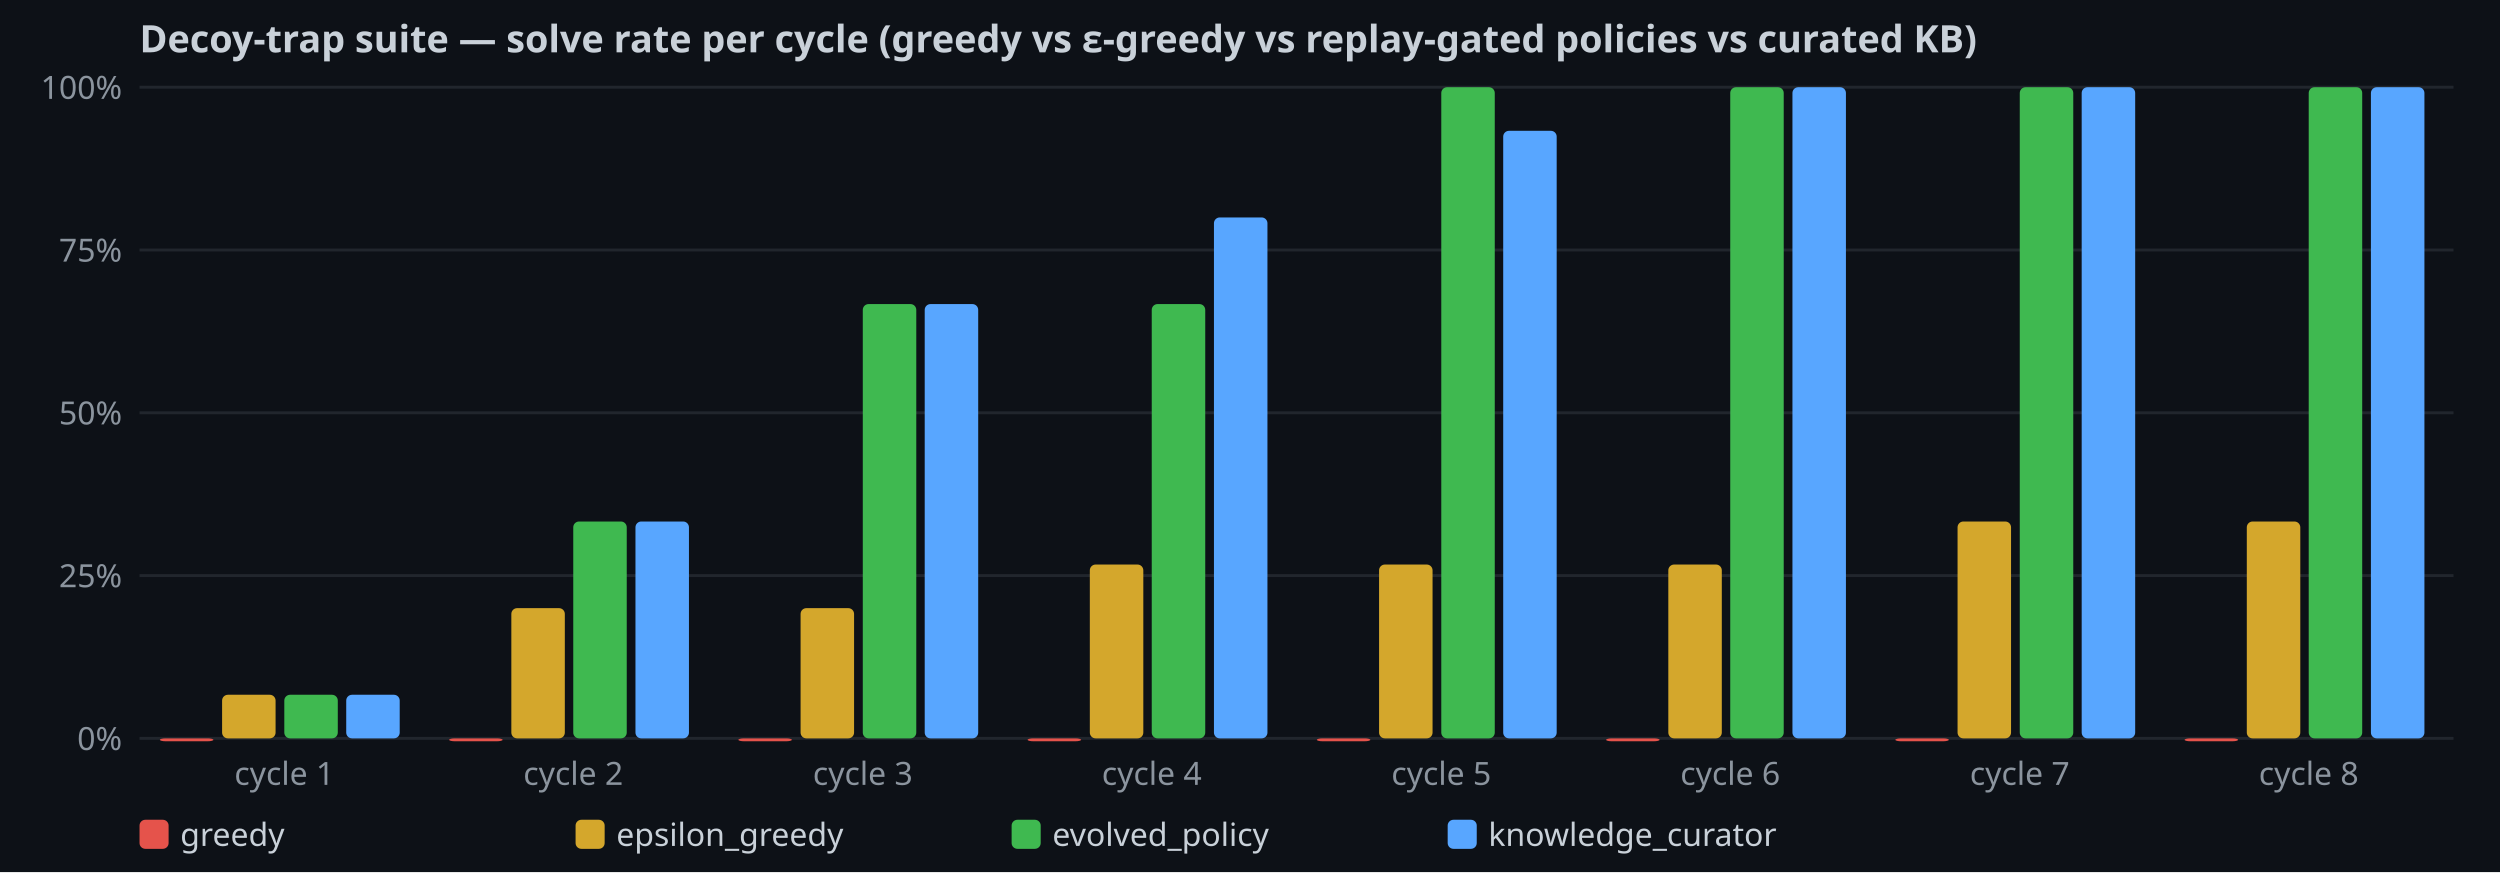
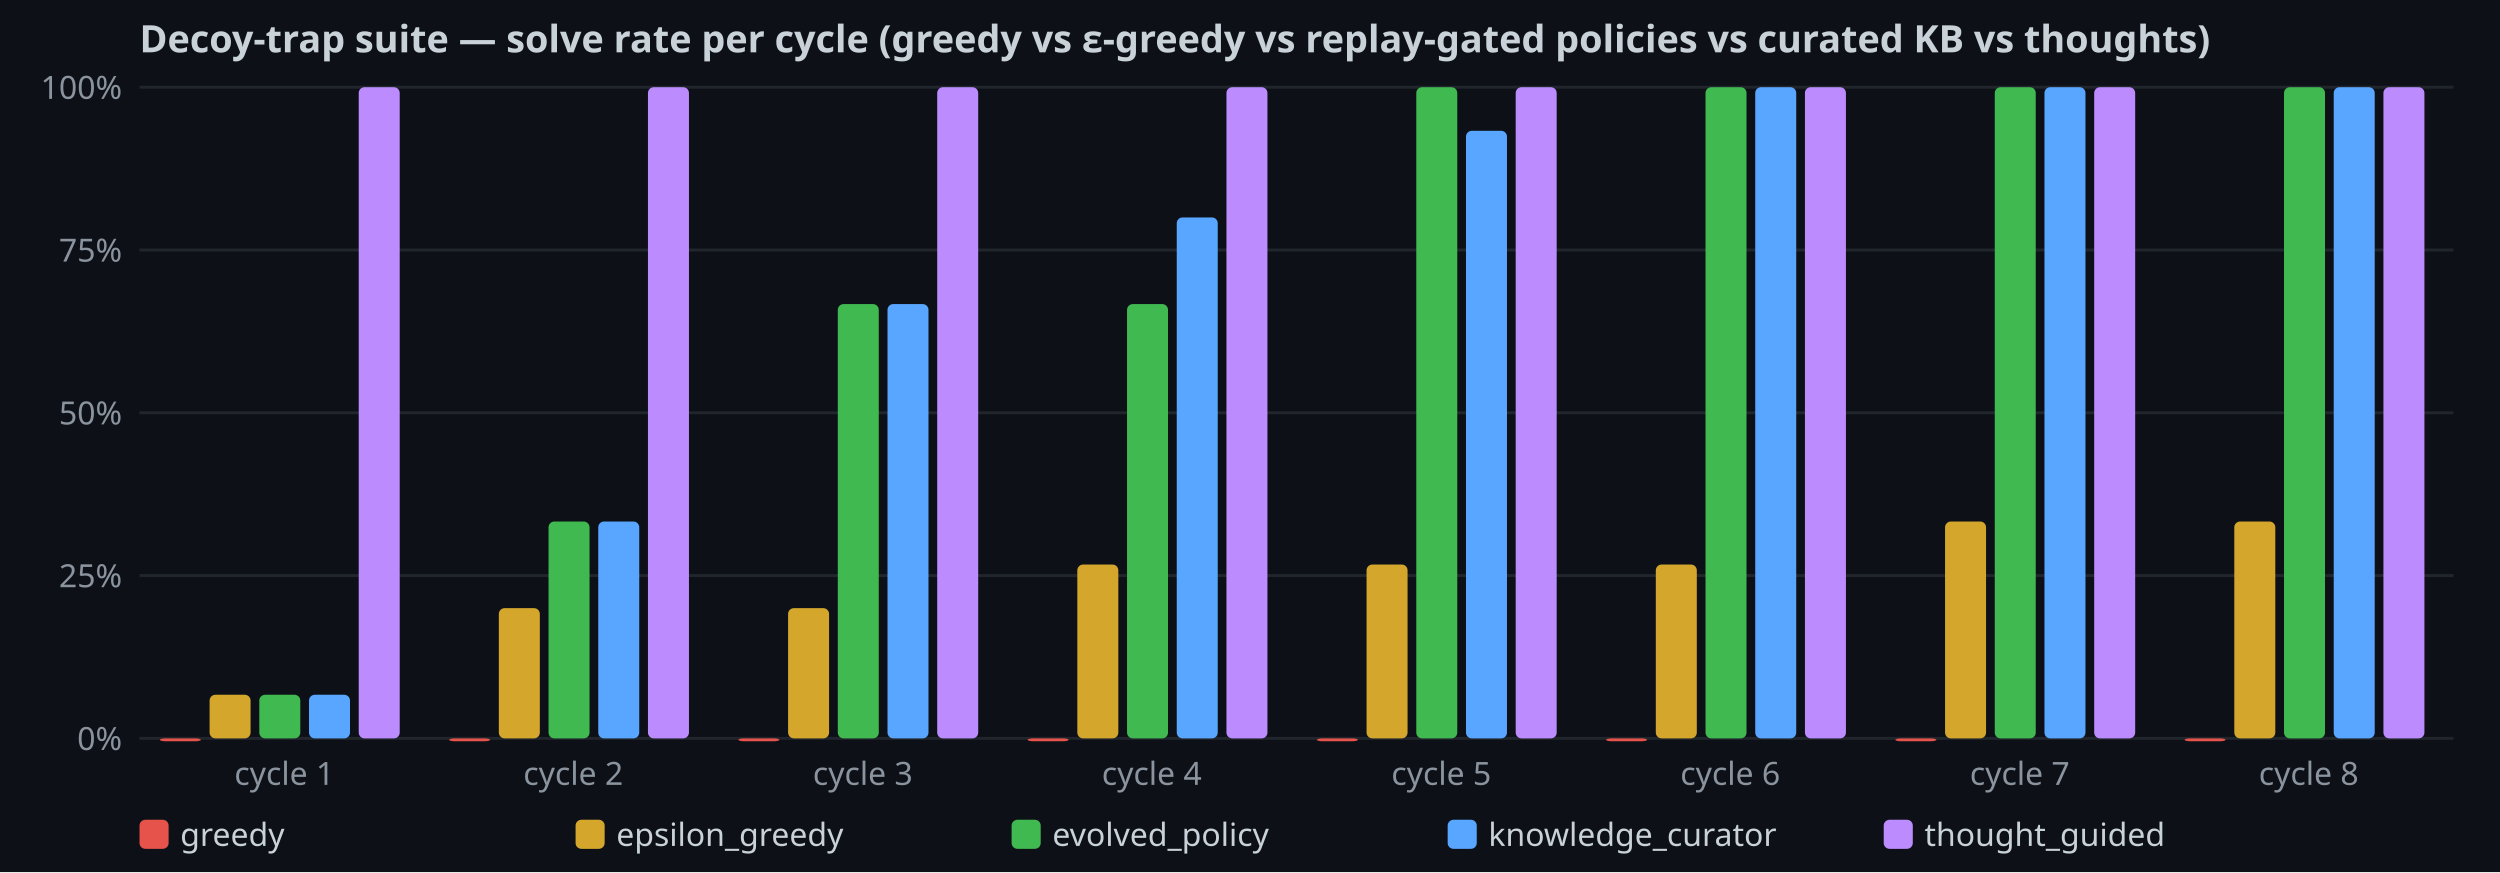
<svg xmlns="http://www.w3.org/2000/svg" width="860" height="300" viewBox="0 0 860 300" font-family="system-ui,sans-serif">
  <rect width="860" height="300" fill="#0d1117" />
  <line x1="48" y1="254.0" x2="844" y2="254.0" stroke="#21262d" stroke-width="1" />
  <text x="42" y="258.0" fill="#8b949e" font-size="11" text-anchor="end">0%</text>
  <line x1="48" y1="198.0" x2="844" y2="198.0" stroke="#21262d" stroke-width="1" />
  <text x="42" y="202.0" fill="#8b949e" font-size="11" text-anchor="end">25%</text>
  <line x1="48" y1="142.0" x2="844" y2="142.0" stroke="#21262d" stroke-width="1" />
  <text x="42" y="146.0" fill="#8b949e" font-size="11" text-anchor="end">50%</text>
  <line x1="48" y1="86.0" x2="844" y2="86.0" stroke="#21262d" stroke-width="1" />
  <text x="42" y="90.0" fill="#8b949e" font-size="11" text-anchor="end">75%</text>
  <line x1="48" y1="30.0" x2="844" y2="30.0" stroke="#21262d" stroke-width="1" />
  <text x="42" y="34.0" fill="#8b949e" font-size="11" text-anchor="end">100%</text>
-   <rect x="55.0" y="254.0" width="18.4" height="1.0" rx="2" fill="#e5534b" />
-   <rect x="154.5" y="254.0" width="18.4" height="1.0" rx="2" fill="#e5534b" />
-   <rect x="254.0" y="254.0" width="18.4" height="1.0" rx="2" fill="#e5534b" />
-   <rect x="353.5" y="254.0" width="18.4" height="1.0" rx="2" fill="#e5534b" />
-   <rect x="453.0" y="254.0" width="18.4" height="1.0" rx="2" fill="#e5534b" />
-   <rect x="552.5" y="254.0" width="18.4" height="1.0" rx="2" fill="#e5534b" />
-   <rect x="652.0" y="254.0" width="18.4" height="1.0" rx="2" fill="#e5534b" />
-   <rect x="751.5" y="254.0" width="18.4" height="1.0" rx="2" fill="#e5534b" />
-   <rect x="76.4" y="239.0" width="18.4" height="15.0" rx="2" fill="#d4a72c" />
-   <rect x="175.9" y="209.2" width="18.4" height="44.8" rx="2" fill="#d4a72c" />
-   <rect x="275.4" y="209.2" width="18.4" height="44.8" rx="2" fill="#d4a72c" />
-   <rect x="374.9" y="194.2" width="18.4" height="59.8" rx="2" fill="#d4a72c" />
-   <rect x="474.4" y="194.2" width="18.4" height="59.8" rx="2" fill="#d4a72c" />
-   <rect x="573.9" y="194.2" width="18.4" height="59.8" rx="2" fill="#d4a72c" />
-   <rect x="673.4" y="179.4" width="18.4" height="74.6" rx="2" fill="#d4a72c" />
-   <rect x="772.9" y="179.4" width="18.4" height="74.6" rx="2" fill="#d4a72c" />
-   <rect x="97.8" y="239.0" width="18.4" height="15.0" rx="2" fill="#3fb950" />
-   <rect x="197.2" y="179.4" width="18.4" height="74.6" rx="2" fill="#3fb950" />
-   <rect x="296.8" y="104.6" width="18.4" height="149.4" rx="2" fill="#3fb950" />
-   <rect x="396.2" y="104.6" width="18.4" height="149.4" rx="2" fill="#3fb950" />
-   <rect x="495.8" y="30.0" width="18.4" height="224.0" rx="2" fill="#3fb950" />
-   <rect x="595.2" y="30.0" width="18.4" height="224.0" rx="2" fill="#3fb950" />
-   <rect x="694.8" y="30.0" width="18.4" height="224.0" rx="2" fill="#3fb950" />
-   <rect x="794.2" y="30.0" width="18.4" height="224.0" rx="2" fill="#3fb950" />
-   <rect x="119.1" y="239.0" width="18.4" height="15.0" rx="2" fill="#58a6ff" />
-   <rect x="218.6" y="179.4" width="18.4" height="74.6" rx="2" fill="#58a6ff" />
-   <rect x="318.1" y="104.6" width="18.4" height="149.4" rx="2" fill="#58a6ff" />
-   <rect x="417.6" y="74.8" width="18.4" height="179.2" rx="2" fill="#58a6ff" />
-   <rect x="517.1" y="45.0" width="18.4" height="209.0" rx="2" fill="#58a6ff" />
-   <rect x="616.6" y="30.0" width="18.4" height="224.0" rx="2" fill="#58a6ff" />
-   <rect x="716.1" y="30.0" width="18.4" height="224.0" rx="2" fill="#58a6ff" />
-   <rect x="815.6" y="30.0" width="18.4" height="224.0" rx="2" fill="#58a6ff" />
+   <rect x="55.0" y="254.0" width="14.1" height="1.0" rx="2" fill="#e5534b" />
+   <rect x="154.5" y="254.0" width="14.1" height="1.0" rx="2" fill="#e5534b" />
+   <rect x="254.0" y="254.0" width="14.1" height="1.0" rx="2" fill="#e5534b" />
+   <rect x="353.5" y="254.0" width="14.1" height="1.0" rx="2" fill="#e5534b" />
+   <rect x="453.0" y="254.0" width="14.1" height="1.0" rx="2" fill="#e5534b" />
+   <rect x="552.5" y="254.0" width="14.1" height="1.0" rx="2" fill="#e5534b" />
+   <rect x="652.0" y="254.0" width="14.1" height="1.0" rx="2" fill="#e5534b" />
+   <rect x="751.5" y="254.0" width="14.1" height="1.0" rx="2" fill="#e5534b" />
+   <rect x="72.1" y="239.0" width="14.1" height="15.0" rx="2" fill="#d4a72c" />
+   <rect x="171.6" y="209.2" width="14.1" height="44.8" rx="2" fill="#d4a72c" />
+   <rect x="271.1" y="209.2" width="14.1" height="44.8" rx="2" fill="#d4a72c" />
+   <rect x="370.6" y="194.2" width="14.1" height="59.8" rx="2" fill="#d4a72c" />
+   <rect x="470.1" y="194.2" width="14.1" height="59.8" rx="2" fill="#d4a72c" />
+   <rect x="569.6" y="194.2" width="14.1" height="59.8" rx="2" fill="#d4a72c" />
+   <rect x="669.1" y="179.4" width="14.1" height="74.6" rx="2" fill="#d4a72c" />
+   <rect x="768.6" y="179.4" width="14.1" height="74.6" rx="2" fill="#d4a72c" />
+   <rect x="89.2" y="239.0" width="14.1" height="15.0" rx="2" fill="#3fb950" />
+   <rect x="188.7" y="179.4" width="14.1" height="74.6" rx="2" fill="#3fb950" />
+   <rect x="288.2" y="104.6" width="14.1" height="149.4" rx="2" fill="#3fb950" />
+   <rect x="387.7" y="104.6" width="14.1" height="149.4" rx="2" fill="#3fb950" />
+   <rect x="487.2" y="30.0" width="14.1" height="224.0" rx="2" fill="#3fb950" />
+   <rect x="586.7" y="30.0" width="14.1" height="224.0" rx="2" fill="#3fb950" />
+   <rect x="686.2" y="30.0" width="14.1" height="224.0" rx="2" fill="#3fb950" />
+   <rect x="785.7" y="30.0" width="14.1" height="224.0" rx="2" fill="#3fb950" />
+   <rect x="106.3" y="239.0" width="14.1" height="15.0" rx="2" fill="#58a6ff" />
+   <rect x="205.8" y="179.4" width="14.1" height="74.6" rx="2" fill="#58a6ff" />
+   <rect x="305.3" y="104.6" width="14.1" height="149.4" rx="2" fill="#58a6ff" />
+   <rect x="404.8" y="74.8" width="14.1" height="179.2" rx="2" fill="#58a6ff" />
+   <rect x="504.3" y="45.0" width="14.1" height="209.0" rx="2" fill="#58a6ff" />
+   <rect x="603.8" y="30.0" width="14.1" height="224.0" rx="2" fill="#58a6ff" />
+   <rect x="703.3" y="30.0" width="14.1" height="224.0" rx="2" fill="#58a6ff" />
+   <rect x="802.8" y="30.0" width="14.1" height="224.0" rx="2" fill="#58a6ff" />
+   <rect x="123.4" y="30.0" width="14.1" height="224.0" rx="2" fill="#bc8cff" />
+   <rect x="222.9" y="30.0" width="14.1" height="224.0" rx="2" fill="#bc8cff" />
+   <rect x="322.4" y="30.0" width="14.1" height="224.0" rx="2" fill="#bc8cff" />
+   <rect x="421.9" y="30.0" width="14.1" height="224.0" rx="2" fill="#bc8cff" />
+   <rect x="521.4" y="30.0" width="14.1" height="224.0" rx="2" fill="#bc8cff" />
+   <rect x="620.9" y="30.0" width="14.1" height="224.0" rx="2" fill="#bc8cff" />
+   <rect x="720.4" y="30.0" width="14.1" height="224.0" rx="2" fill="#bc8cff" />
+   <rect x="819.9" y="30.0" width="14.1" height="224.0" rx="2" fill="#bc8cff" />
  <text x="97.8" y="270" fill="#8b949e" font-size="11" text-anchor="middle">cycle 1</text>
  <text x="197.2" y="270" fill="#8b949e" font-size="11" text-anchor="middle">cycle 2</text>
  <text x="296.8" y="270" fill="#8b949e" font-size="11" text-anchor="middle">cycle 3</text>
  <text x="396.2" y="270" fill="#8b949e" font-size="11" text-anchor="middle">cycle 4</text>
  <text x="495.8" y="270" fill="#8b949e" font-size="11" text-anchor="middle">cycle 5</text>
  <text x="595.2" y="270" fill="#8b949e" font-size="11" text-anchor="middle">cycle 6</text>
  <text x="694.8" y="270" fill="#8b949e" font-size="11" text-anchor="middle">cycle 7</text>
  <text x="794.2" y="270" fill="#8b949e" font-size="11" text-anchor="middle">cycle 8</text>
  <rect x="48" y="282" width="10" height="10" rx="2" fill="#e5534b" />
  <text x="62" y="291" fill="#c9d1d9" font-size="11">greedy</text>
  <rect x="198" y="282" width="10" height="10" rx="2" fill="#d4a72c" />
  <text x="212" y="291" fill="#c9d1d9" font-size="11">epsilon_greedy</text>
  <rect x="348" y="282" width="10" height="10" rx="2" fill="#3fb950" />
  <text x="362" y="291" fill="#c9d1d9" font-size="11">evolved_policy</text>
  <rect x="498" y="282" width="10" height="10" rx="2" fill="#58a6ff" />
  <text x="512" y="291" fill="#c9d1d9" font-size="11">knowledge_curator</text>
-   <text x="48" y="18" fill="#c9d1d9" font-size="13" font-weight="600">Decoy-trap suite — solve rate per cycle (greedy vs ε-greedy vs replay-gated policies vs curated KB)</text>
+   <rect x="648" y="282" width="10" height="10" rx="2" fill="#bc8cff" />
+   <text x="662" y="291" fill="#c9d1d9" font-size="11">thought_guided</text>
+   <text x="48" y="18" fill="#c9d1d9" font-size="13" font-weight="600">Decoy-trap suite — solve rate per cycle (greedy vs ε-greedy vs replay-gated policies vs curated KB vs thoughts)</text>
</svg>
